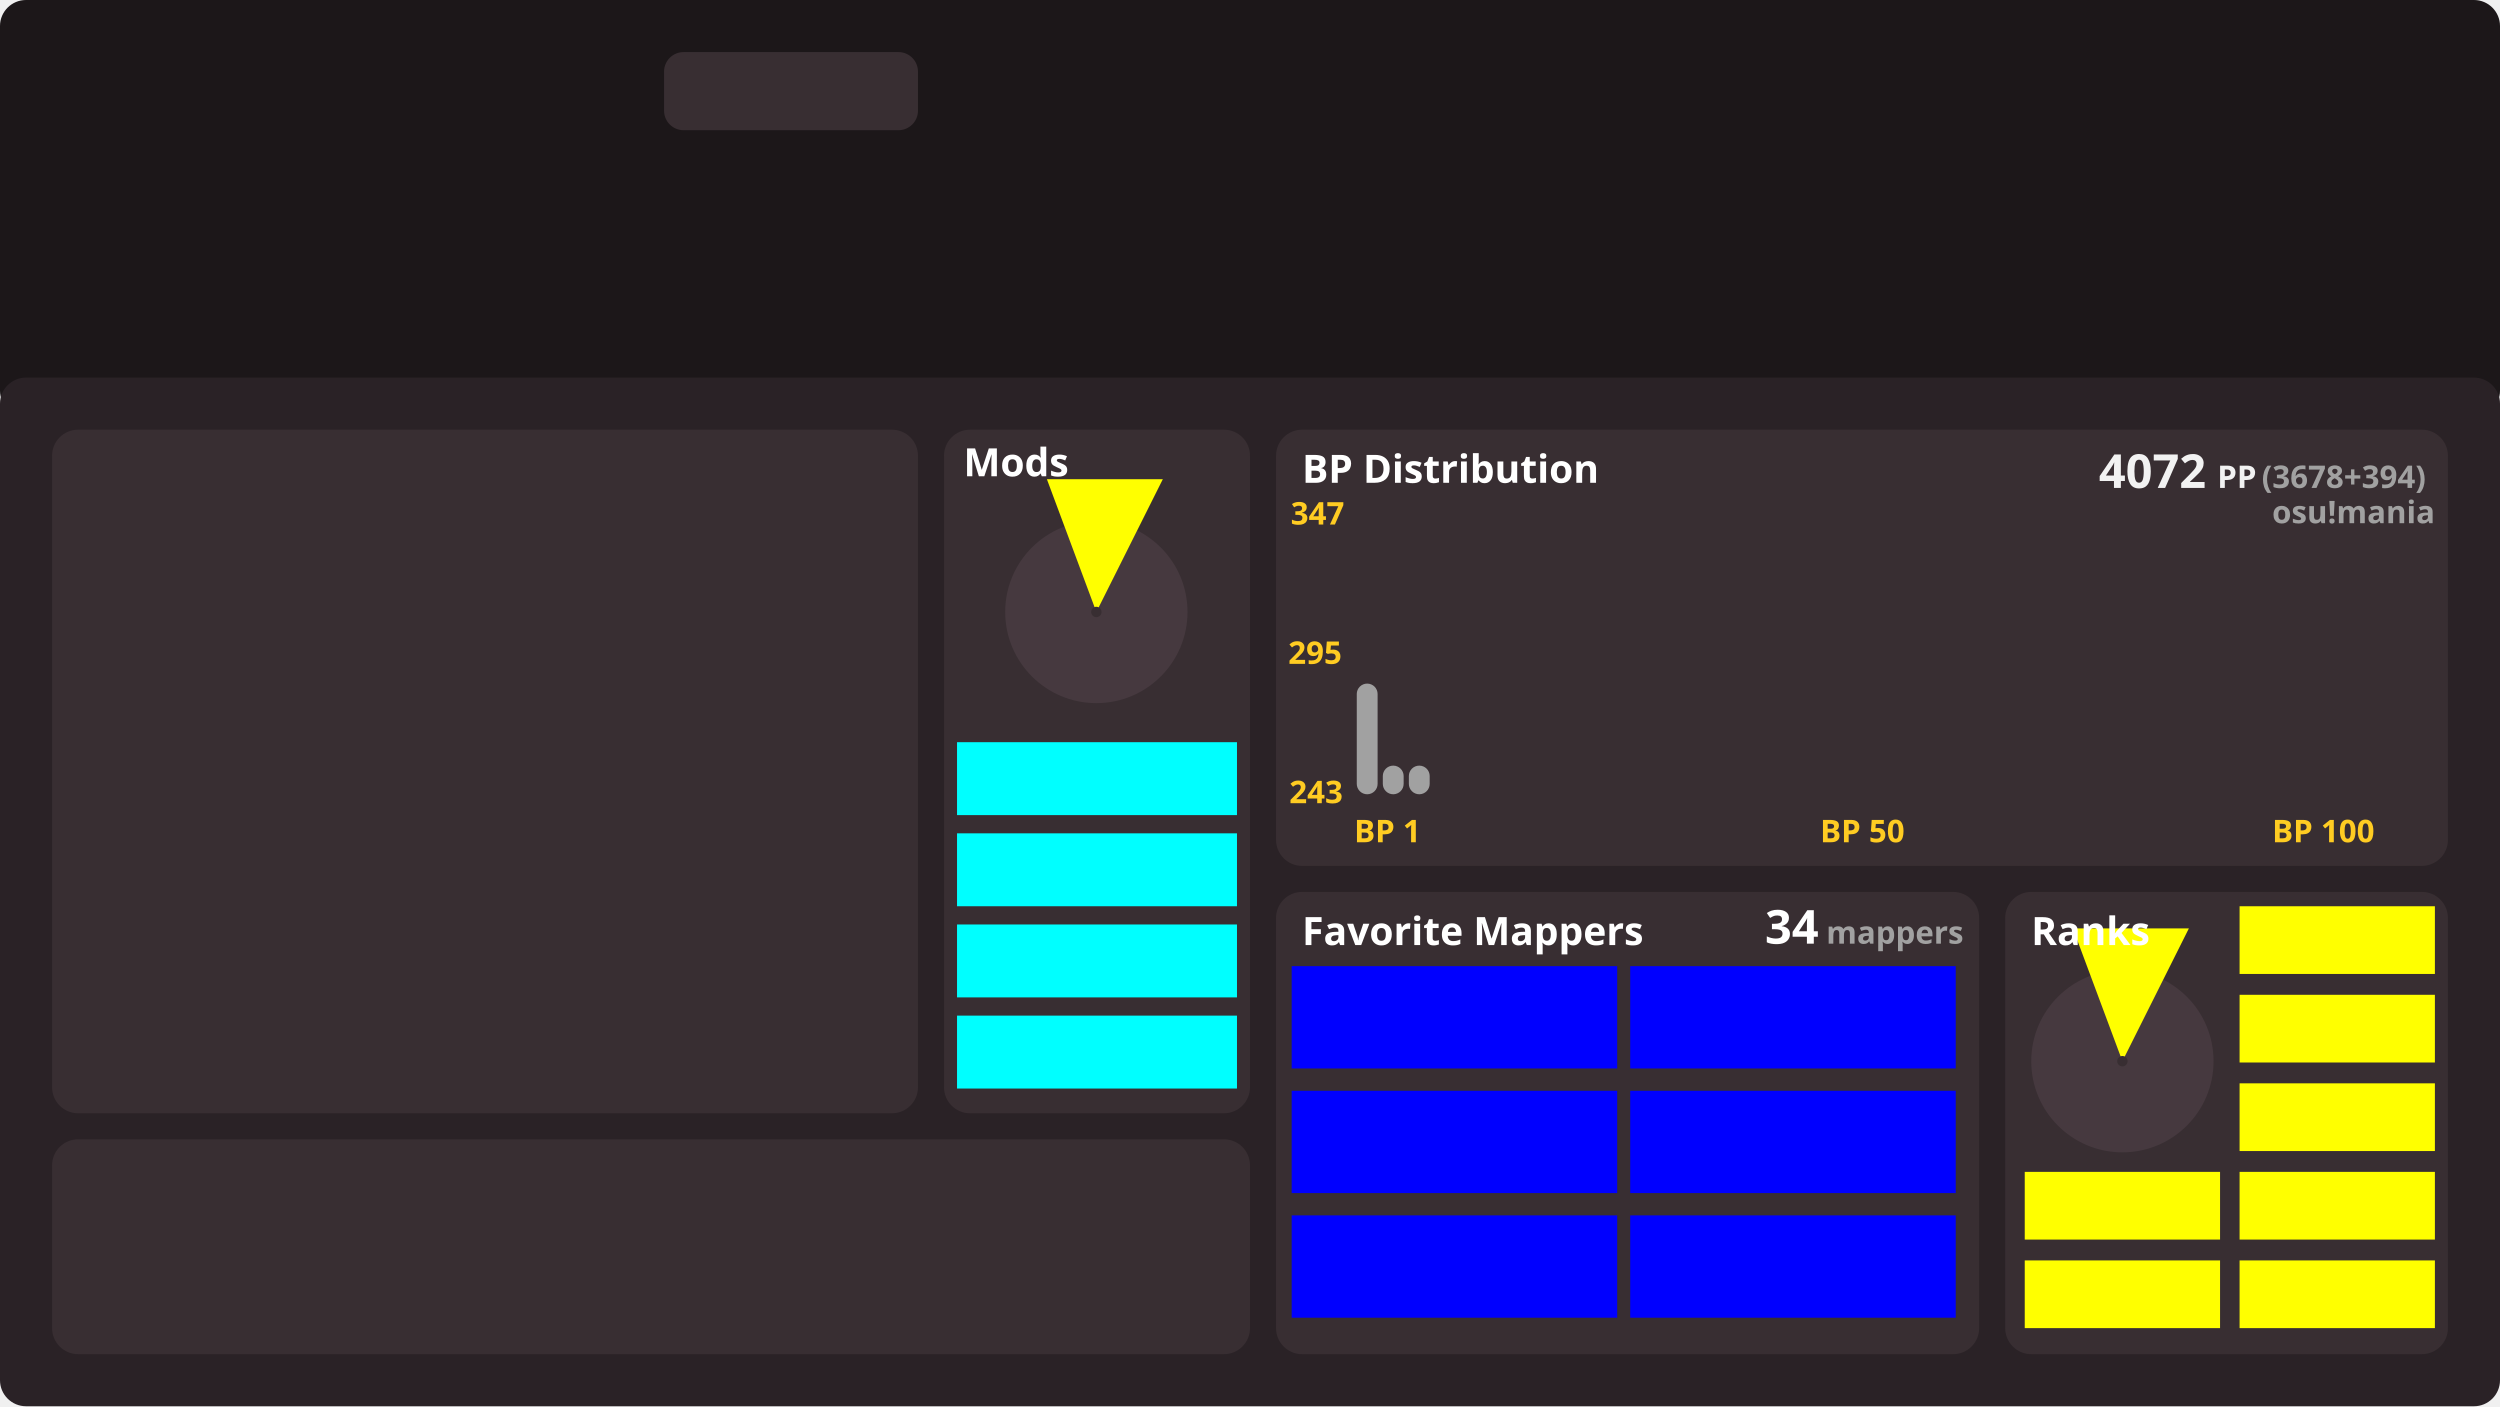
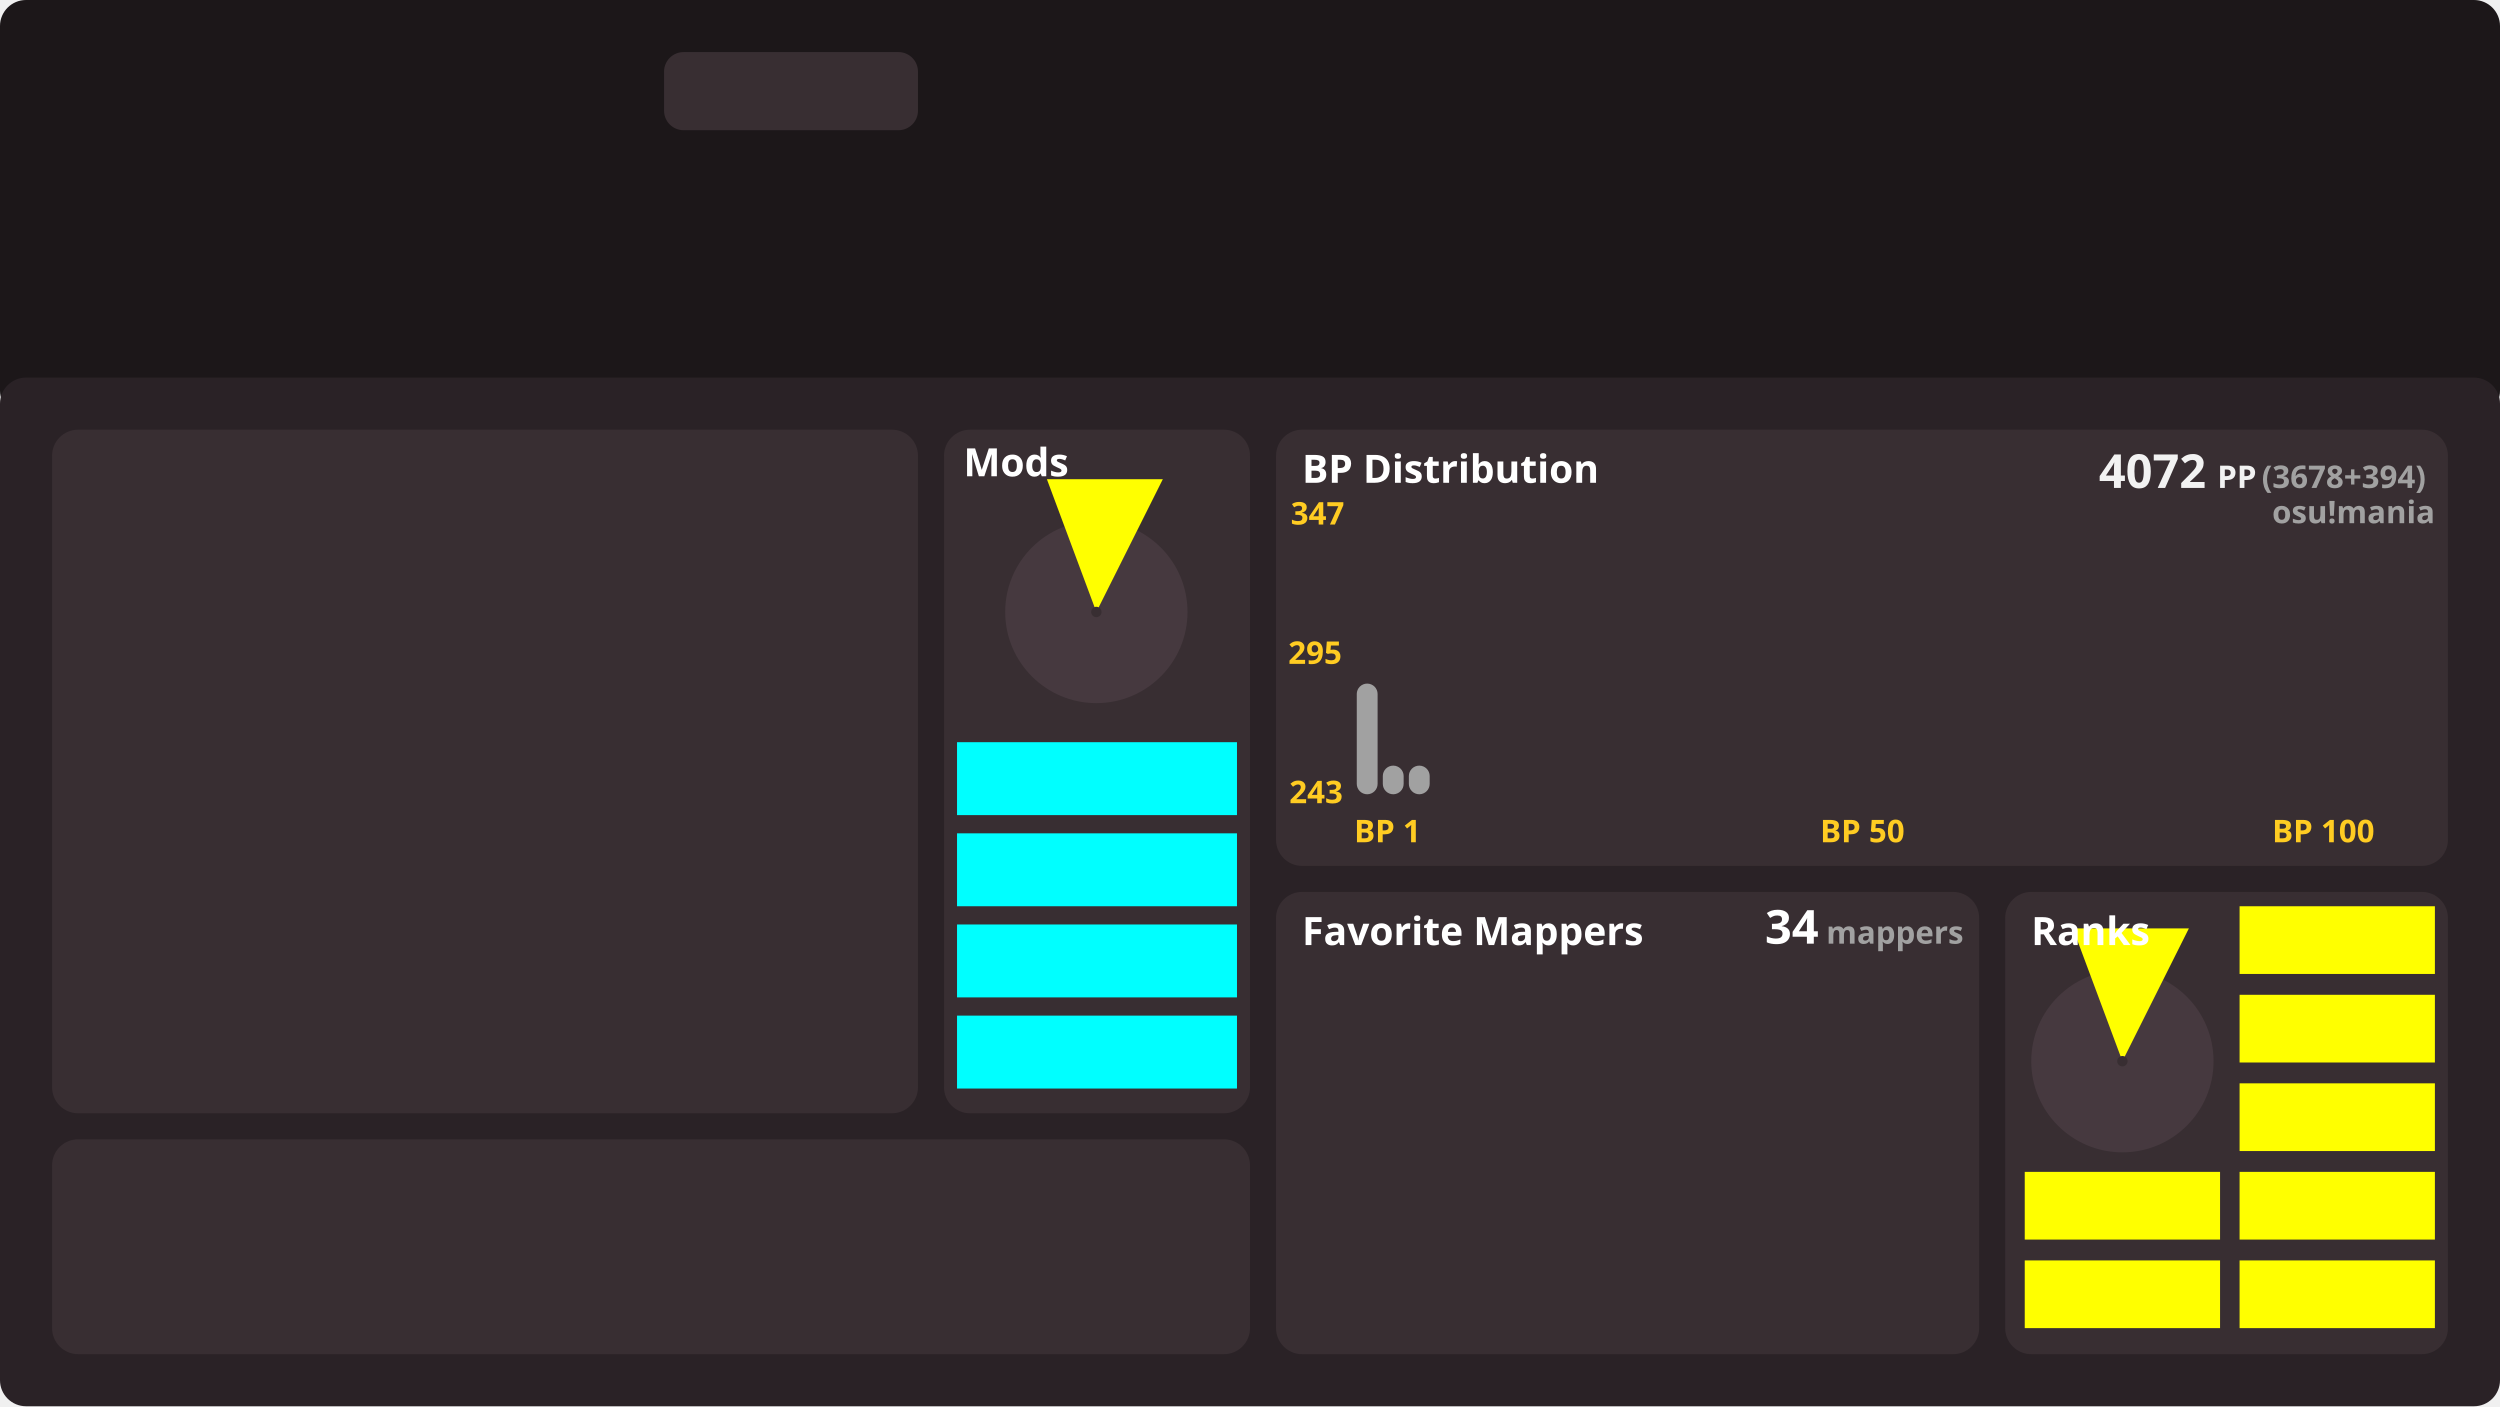
<svg xmlns="http://www.w3.org/2000/svg" width="1920" height="1080" viewBox="0 0 1920 1080">
  <defs>
    <clipPath id="#clippath-PJ-1">
      <rect width="1920" height="320" rx="20" ry="20" style="fill: none;" />
    </clipPath>
    <clipPath id="#clippath-PJ-2">
      <circle cx="842" cy="470" r="70" style="fill: none;" />
    </clipPath>
    <clipPath id="#clippath-PJ-3">
      <circle cx="1630" cy="815" r="70" style="fill: none;" />
    </clipPath>
  </defs>
  <g id="Banner">
    <rect width="1920" height="320" rx="20" ry="20" style="fill: #1c1719;" />
    <g style="clip-path: url(#clippath-PJ-1);">
    </g>
  </g>
  <g id="Background">
    <rect y="290" width="1920" height="790" rx="20" ry="20" style="fill: #2a2226;" />
  </g>
  <g id="MainCard">
  </g>
  <g id="BPCard">
    <rect x="40" y="330" width="665" height="525" rx="20" ry="20" style="fill: #382e32;" />
    <g id="TopBP">
    </g>
    <g id="LastBP">
    </g>
  </g>
  <g id="ModCard">
    <rect x="725" y="330" width="235" height="525" rx="20" ry="20" style="fill: #382e32;" />
    <g id="Label_J1">
      <rect x="735" y="780" width="215" height="56" style="fill: aqua;" />
      <rect x="735" y="710" width="215" height="56" style="fill: aqua;" />
      <rect x="735" y="640" width="215" height="56" style="fill: aqua;" />
      <rect x="735" y="570" width="215" height="56" style="fill: aqua;" />
    </g>
    <g id="ModsPan">
      <circle cx="842" cy="470" r="70" style="fill: #46393f;" />
      <g style="clip-path: url(#clippath-PJ-2);">
        <polygon points="804 368 842 470 893.067 368 804 368" style="fill: #ff0;" />
      </g>
      <circle cx="842" cy="470" r="4" style="fill: #382e32;" />
    </g>
    <text transform="translate(740 365.795)" style="fill: #fff; font-family: Torus-SemiBold, Torus; font-size: 30px; font-weight: 600;">
      <tspan x="0" y="0">Mods</tspan>
    </text>
  </g>
  <g id="BPDCard">
    <rect x="980" y="330" width="900" height="335" rx="20" ry="20" style="fill: #382e32;" />
    <g id="BPRanksR">
      <rect x="1042" y="525" width="16" height="85" rx="8" ry="8" style="fill: #a1a1a1;" />
      <rect x="1062" y="588" width="16" height="22" rx="8" ry="8" style="fill: #a1a1a1;" />
      <rect x="1082" y="588" width="16" height="22" rx="8" ry="8" style="fill: #a1a1a1;" />
    </g>
    <g id="BPDText">
      <text id="Day3" transform="translate(1745.025 646.836)" style="fill: #fc2; font-family: Torus-SemiBold, Torus; font-size: 24px; font-weight: 600;">
        <tspan x="0" y="0">BP 100</tspan>
      </text>
      <text id="Day2" transform="translate(1397.881 646.836)" style="fill: #fc2; font-family: Torus-SemiBold, Torus; font-size: 24px; font-weight: 600;">
        <tspan x="0" y="0">BP 50</tspan>
      </text>
      <text id="Day1" transform="translate(1040 646.836)" style="fill: #fc2; font-family: Torus-SemiBold, Torus; font-size: 24px; font-weight: 600;">
        <tspan x="0" y="0">BP 1</tspan>
      </text>
      <text id="Rank3" transform="translate(990.152 616.836)" style="fill: #fc2; font-family: Torus-SemiBold, Torus; font-size: 24px; font-weight: 600;">
        <tspan x="0" y="0">243</tspan>
      </text>
      <text id="Rank2" transform="translate(989.372 509.836)" style="fill: #fc2; font-family: Torus-SemiBold, Torus; font-size: 24px; font-weight: 600;">
        <tspan x="0" y="0">295</tspan>
      </text>
      <text id="Rank1" transform="translate(991.292 402.836)" style="fill: #fc2; font-family: Torus-SemiBold, Torus; font-size: 24px; font-weight: 600;">
        <tspan x="0" y="0">347</tspan>
      </text>
      <text id="MaxBP" transform="translate(1744.97 401.836)" style="fill: #a1a1a1; font-family: Torus-SemiBold, Torus; font-size: 24px; font-weight: 600;">
        <tspan x="0" y="0">osu!mania</tspan>
      </text>
      <text transform="translate(1611.938 374.754)" style="font-family: Torus-SemiBold, Torus; font-weight: 600;">
        <tspan x="0" y="0" style="fill: #f2f2f2; font-size: 36px;">4072 </tspan>
        <tspan x="90.936" y="0" style="fill: #f2f2f2; font-size: 24px;">PP</tspan>
        <tspan x="118.823" y="0" xml:space="preserve" style="fill: #a1a1a1; font-size: 24px;"> (3678+394)</tspan>
      </text>
      <text transform="translate(1000 370.795)" style="fill: #fff; font-family: Torus-SemiBold, Torus; font-size: 30px; font-weight: 600;">
        <tspan x="0" y="0">BP Distribution</tspan>
      </text>
    </g>
  </g>
  <g id="StatusCard">
    <rect x="40" y="875" width="920" height="165" rx="20" ry="20" style="fill: #382e32;" />
    <g id="Card_L">
    </g>
  </g>
  <g id="MapperCard">
    <rect x="980" y="685" width="540" height="355" rx="20" ry="20" style="fill: #382e32;" />
    <g id="Label_J2">
-       <rect x="992" y="742" width="250" height="78.582" style="fill: blue;" />
-       <rect x="992" y="837.709" width="250" height="78.582" style="fill: blue;" />
-       <rect x="992" y="933.418" width="250" height="78.582" style="fill: blue;" />
-       <rect x="1252" y="742" width="250" height="78.582" style="fill: blue;" />
-       <rect x="1252" y="837.709" width="250" height="78.582" style="fill: blue;" />
-       <rect x="1252" y="933.418" width="250" height="78.582" style="fill: blue;" />
+ 
    </g>
    <text transform="translate(1000 725.795)" style="fill: #fff; font-family: Torus-SemiBold, Torus; font-size: 30px; font-weight: 600;">
      <tspan x="0" y="0">Favorite Mappers</tspan>
    </text>
    <text transform="translate(1355.522 724.754)" style="font-family: Torus-SemiBold, Torus; font-weight: 600;">
      <tspan x="0" y="0" style="fill: #fff; font-size: 36px;">34</tspan>
      <tspan x="38.916" y="0" style="fill: #fff; font-size: 30px;"> </tspan>
      <tspan x="47.016" y="0" style="fill: #a1a1a1; font-size: 24px;">mappers</tspan>
    </text>
  </g>
  <g id="RankCard">
    <rect x="1540" y="685" width="340" height="355" rx="20" ry="20" style="fill: #382e32;" />
    <g id="Label_J3">
      <rect x="1720" y="696" width="150" height="52" style="fill: #ff0;" />
      <rect x="1720" y="764" width="150" height="52" style="fill: #ff0;" />
      <rect x="1720" y="832" width="150" height="52" style="fill: #ff0;" />
      <rect x="1720" y="900" width="150" height="52" style="fill: #ff0;" />
      <rect x="1720" y="968" width="150" height="52" style="fill: #ff0;" />
      <rect x="1555" y="900" width="150" height="52" style="fill: #ff0;" />
      <rect x="1555" y="968" width="150" height="52" style="fill: #ff0;" />
    </g>
    <g id="RanksPan">
      <circle cx="1630" cy="815" r="70" style="fill: #46393f;" />
      <g style="clip-path: url(#clippath-PJ-3);">
        <polygon points="1592 713 1630 815 1681.067 713 1592 713" style="fill: #ff0;" />
      </g>
      <circle cx="1630" cy="815" r="4" style="fill: #382e32;" />
    </g>
    <text transform="translate(1560 725.795)" style="fill: #fff; font-family: Torus-SemiBold, Torus; font-size: 30px; font-weight: 600;">
      <tspan x="0" y="0">Ranks</tspan>
    </text>
  </g>
  <g id="IndexBase">
    <rect x="510" y="40" width="195" height="60" rx="15" ry="15" style="fill: #382e32;" />
  </g>
  <g id="Index">

  </g>
</svg>
